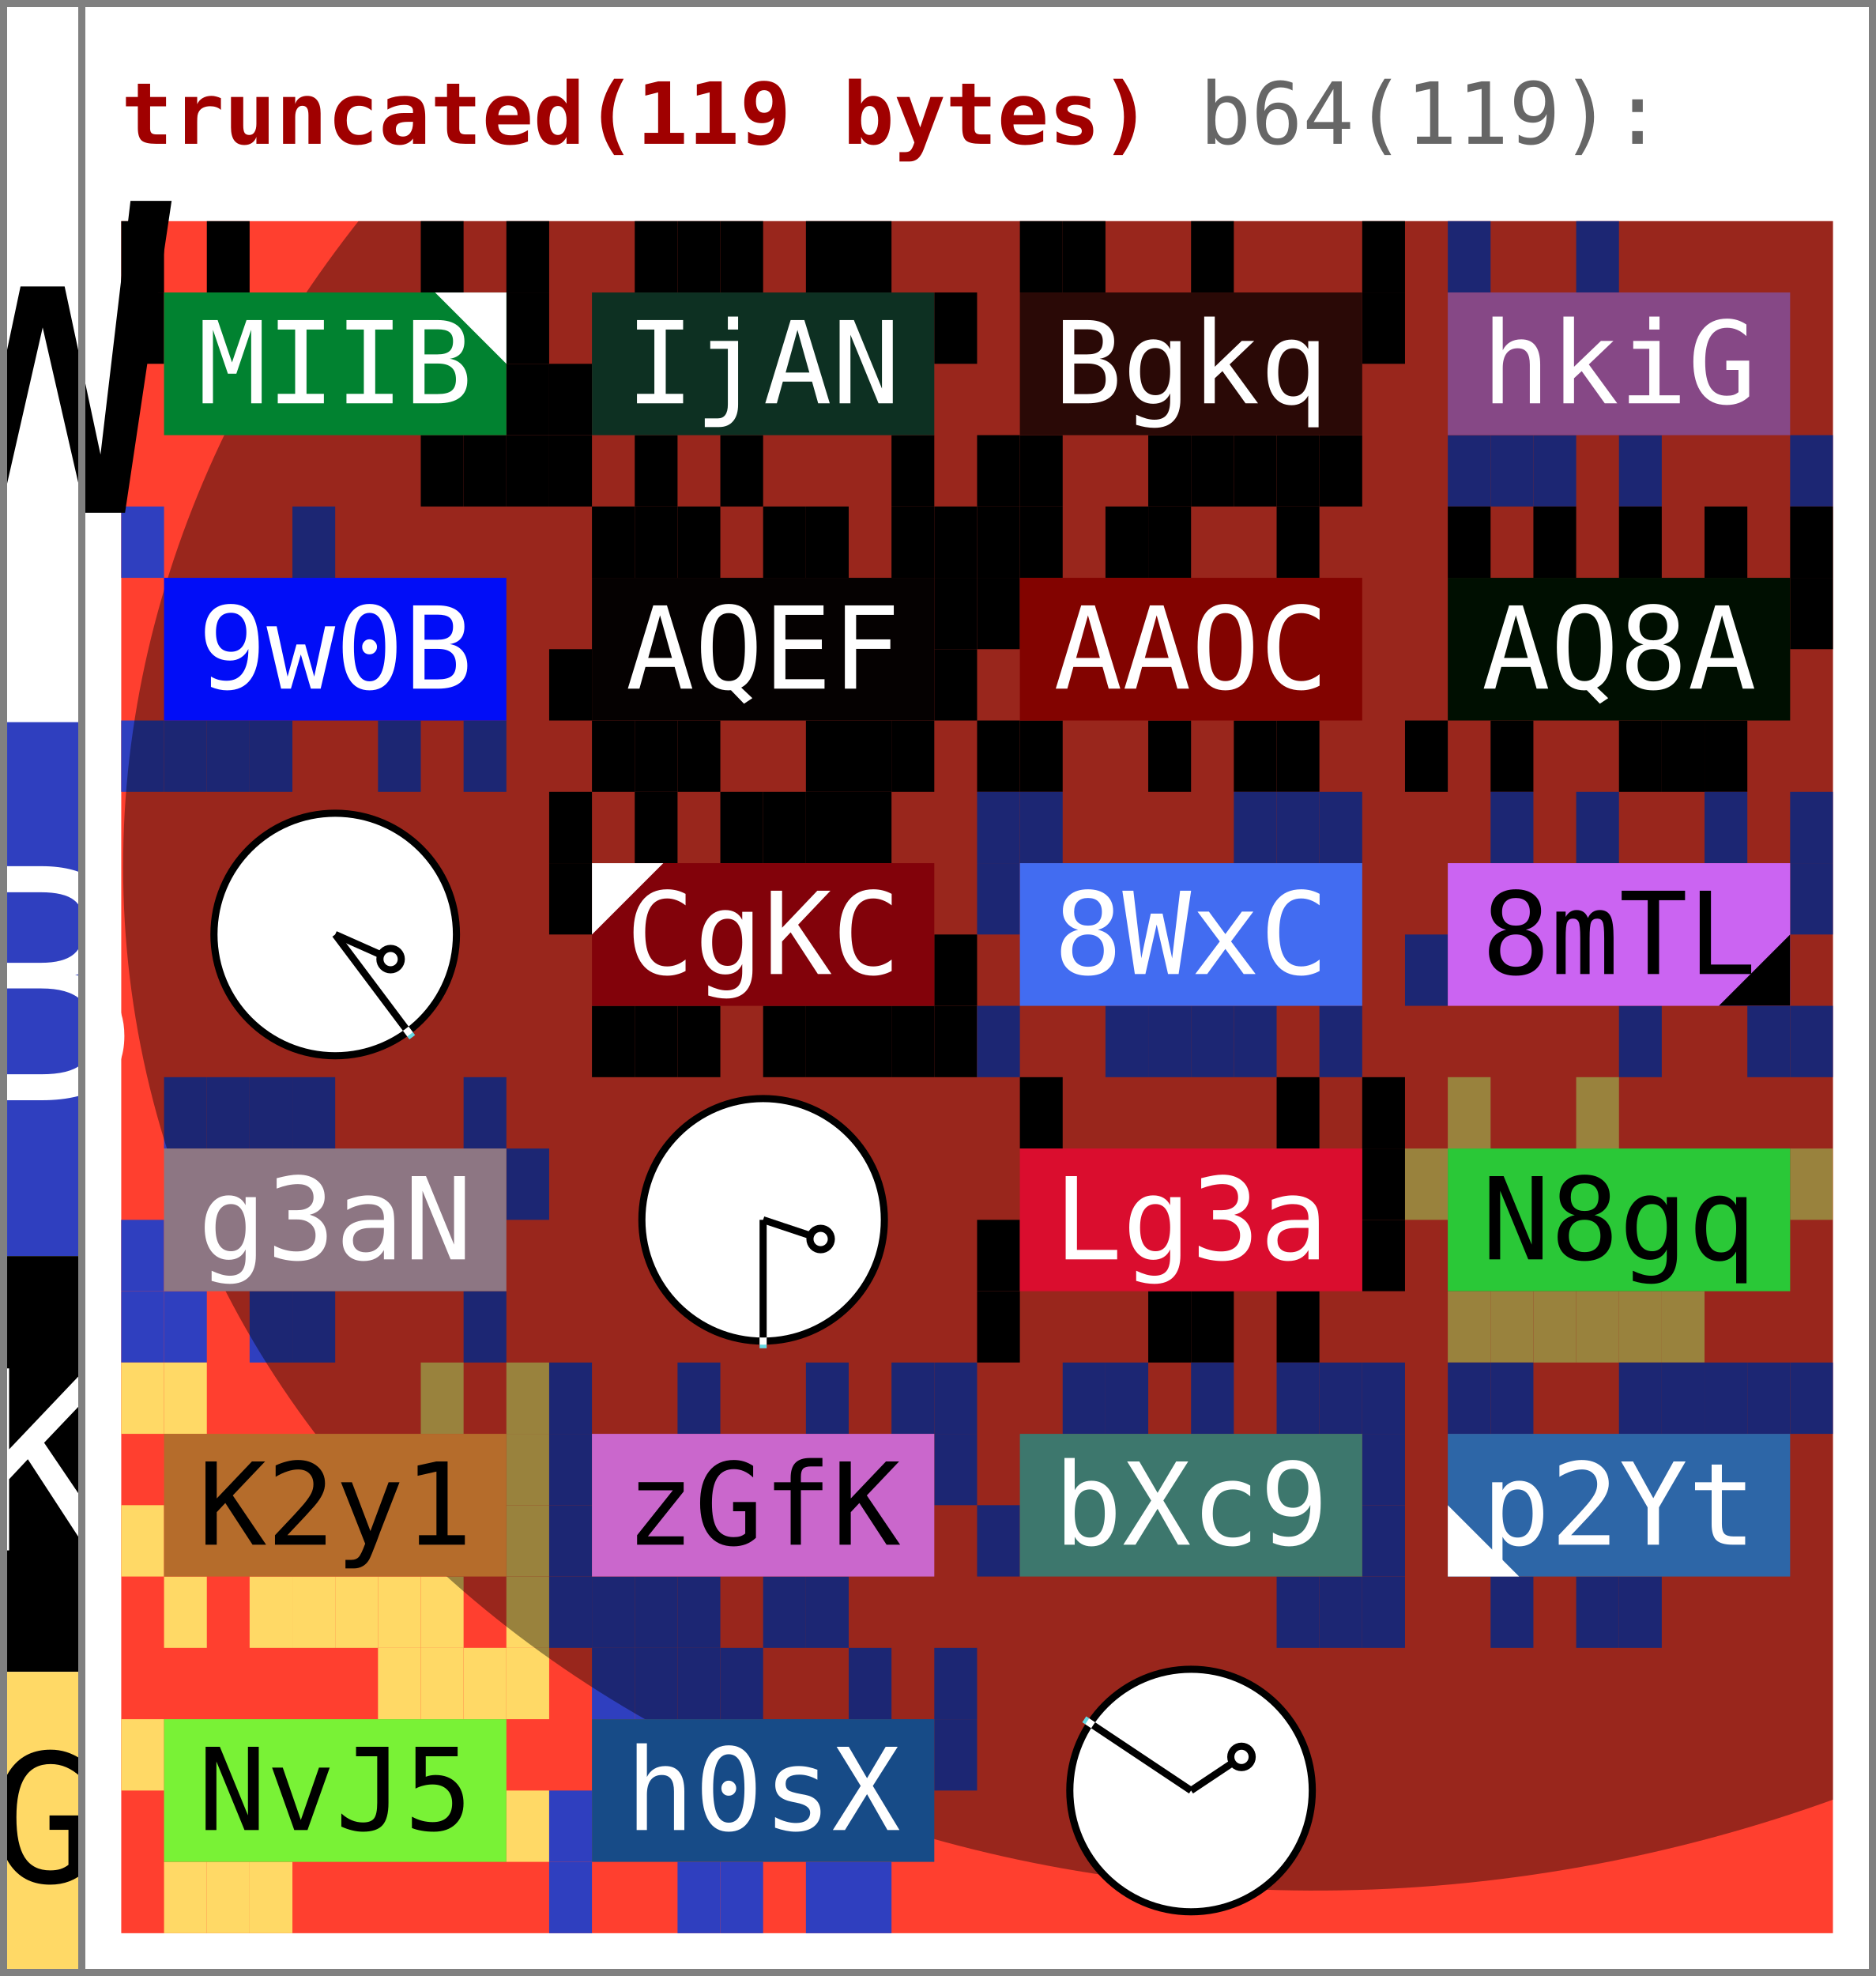
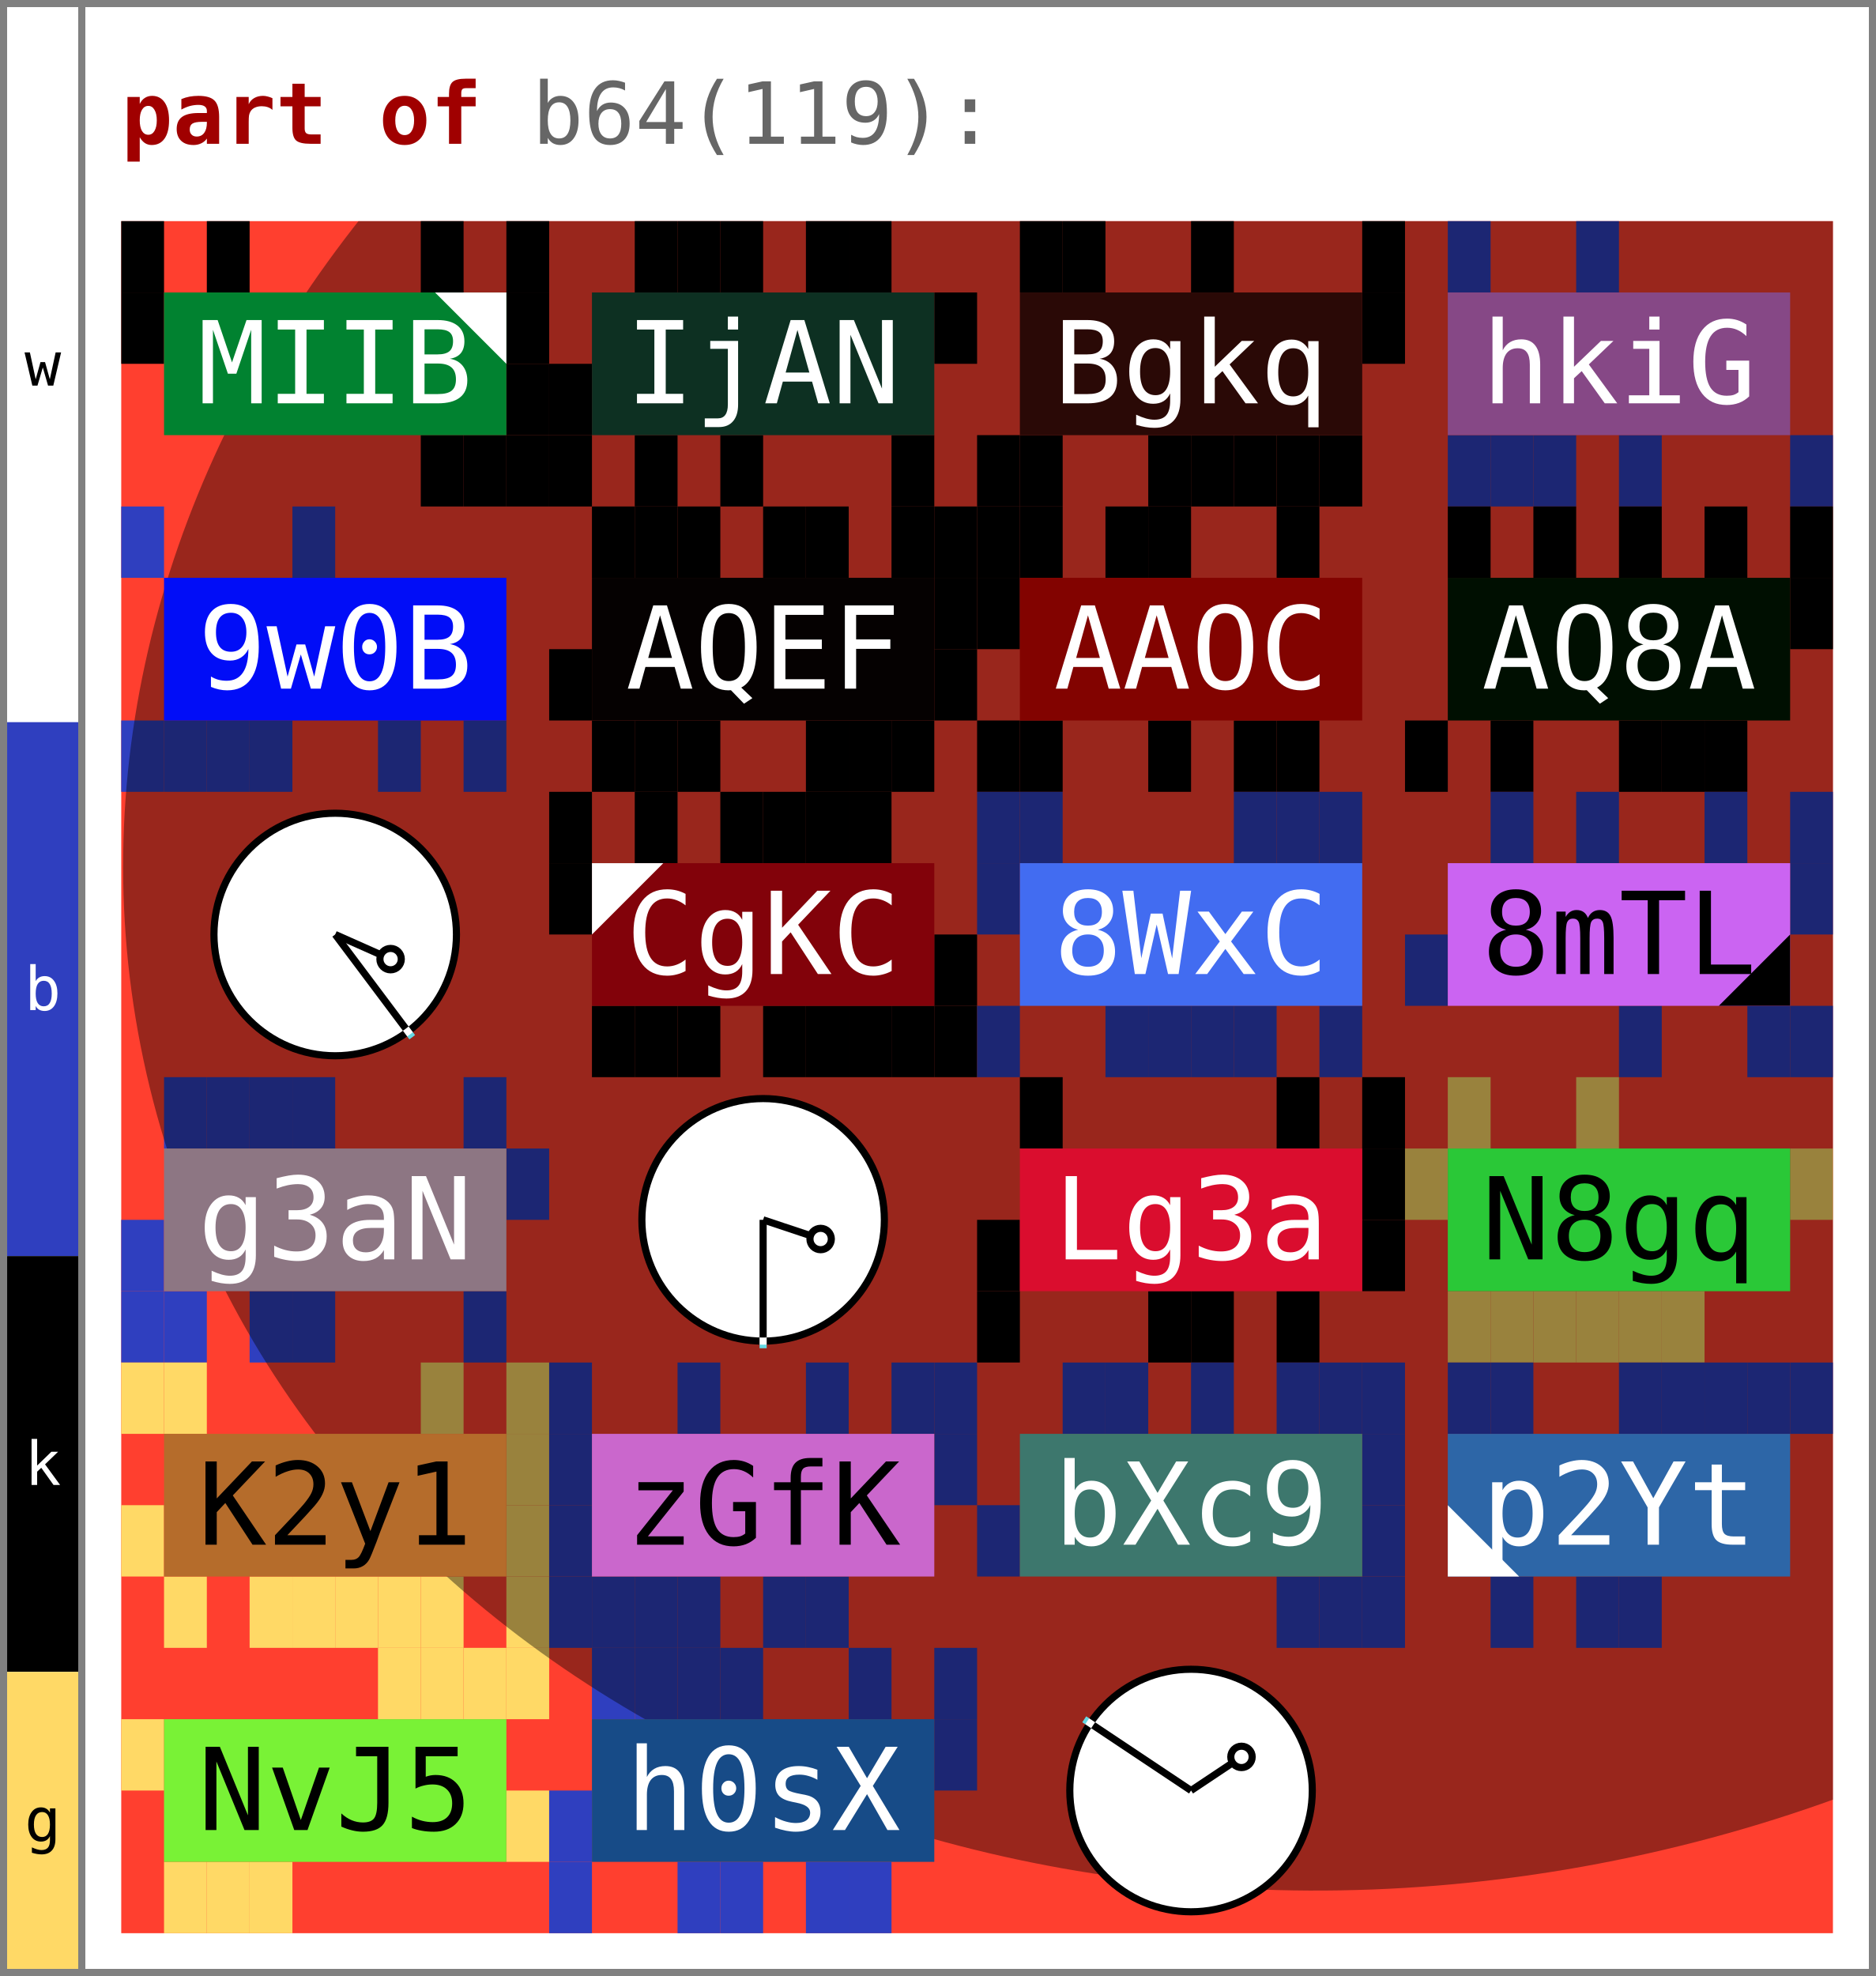
<svg xmlns="http://www.w3.org/2000/svg" width="263.0" height="277.0" viewBox="0 0 263.0 277.0" data-entviz-version="v5" data-input-bytes="119" data-cols="4" data-rows="6" data-truncated="true">
  <defs>
    <clipPath id="grid-clip-807e856a24dc33e6-4x6">
      <rect x="17.0" y="31.0" width="240.0" height="240.0" />
    </clipPath>
  </defs>
  <rect x="0" y="0" width="263.0" height="277.0" fill="#ffffff" />
  <g data-channel="grid">
    <rect x="17.0" y="31.0" width="240.0" height="240.0" fill="#ff3f2f" />
    <g>
      <rect x="17.0" y="31.0" width="6.0" height="10.0" fill="#000000" />
      <rect x="29.0" y="31.0" width="6.0" height="10.0" fill="#000000" />
      <rect x="59.0" y="31.0" width="6.0" height="10.0" fill="#000000" />
      <rect x="71.0" y="31.0" width="6.0" height="10.0" fill="#000000" />
      <rect x="71.0" y="41.0" width="6.0" height="10.0" fill="#000000" />
      <rect x="71.0" y="51.0" width="6.0" height="10.0" fill="#000000" />
      <rect x="71.0" y="61.0" width="6.0" height="10.0" fill="#000000" />
      <rect x="65.0" y="61.0" width="6.0" height="10.0" fill="#000000" />
      <rect x="59.0" y="61.0" width="6.0" height="10.0" fill="#000000" />
      <rect x="17.0" y="41.0" width="6.0" height="10.0" fill="#000000" />
      <rect x="89.0" y="31.0" width="6.0" height="10.0" fill="#000000" />
      <rect x="95.0" y="31.0" width="6.0" height="10.0" fill="#000000" />
      <rect x="101.0" y="31.0" width="6.0" height="10.0" fill="#000000" />
      <rect x="113.0" y="31.0" width="6.0" height="10.0" fill="#000000" />
      <rect x="119.0" y="31.0" width="6.0" height="10.0" fill="#000000" />
      <rect x="131.0" y="41.0" width="6.0" height="10.0" fill="#000000" />
      <rect x="125.0" y="61.0" width="6.0" height="10.0" fill="#000000" />
      <rect x="101.0" y="61.0" width="6.0" height="10.0" fill="#000000" />
      <rect x="89.0" y="61.0" width="6.0" height="10.0" fill="#000000" />
      <rect x="77.0" y="61.0" width="6.0" height="10.0" fill="#000000" />
      <rect x="77.0" y="51.0" width="6.0" height="10.0" fill="#000000" />
      <rect x="143.0" y="31.0" width="6.0" height="10.0" fill="#000000" />
      <rect x="149.0" y="31.0" width="6.0" height="10.0" fill="#000000" />
      <rect x="167.0" y="31.0" width="6.0" height="10.0" fill="#000000" />
      <rect x="191.0" y="31.0" width="6.0" height="10.0" fill="#000000" />
      <rect x="191.0" y="41.0" width="6.0" height="10.0" fill="#000000" />
      <rect x="185.0" y="61.0" width="6.0" height="10.0" fill="#000000" />
      <rect x="179.0" y="61.0" width="6.0" height="10.0" fill="#000000" />
      <rect x="173.0" y="61.0" width="6.0" height="10.0" fill="#000000" />
      <rect x="167.0" y="61.0" width="6.0" height="10.0" fill="#000000" />
      <rect x="161.0" y="61.0" width="6.0" height="10.0" fill="#000000" />
      <rect x="143.0" y="61.0" width="6.0" height="10.0" fill="#000000" />
      <rect x="137.0" y="61.0" width="6.0" height="10.0" fill="#000000" />
      <rect x="203.0" y="31.0" width="6.0" height="10.0" fill="#2f3fbf" />
      <rect x="221.0" y="31.0" width="6.0" height="10.0" fill="#2f3fbf" />
      <rect x="251.0" y="61.0" width="6.0" height="10.0" fill="#2f3fbf" />
      <rect x="227.0" y="61.0" width="6.0" height="10.0" fill="#2f3fbf" />
      <rect x="215.0" y="61.0" width="6.0" height="10.0" fill="#2f3fbf" />
      <rect x="209.0" y="61.0" width="6.0" height="10.0" fill="#2f3fbf" />
      <rect x="203.0" y="61.0" width="6.0" height="10.0" fill="#2f3fbf" />
      <rect x="17.0" y="71.0" width="6.0" height="10.0" fill="#2f3fbf" />
      <rect x="41.0" y="71.0" width="6.0" height="10.0" fill="#2f3fbf" />
      <rect x="65.0" y="101.0" width="6.0" height="10.0" fill="#2f3fbf" />
      <rect x="53.0" y="101.0" width="6.0" height="10.0" fill="#2f3fbf" />
      <rect x="35.0" y="101.0" width="6.0" height="10.0" fill="#2f3fbf" />
      <rect x="29.0" y="101.0" width="6.0" height="10.0" fill="#2f3fbf" />
      <rect x="23.0" y="101.0" width="6.0" height="10.0" fill="#2f3fbf" />
      <rect x="17.0" y="101.0" width="6.0" height="10.0" fill="#2f3fbf" />
      <rect x="83.0" y="71.0" width="6.0" height="10.0" fill="#000000" />
      <rect x="89.0" y="71.0" width="6.0" height="10.0" fill="#000000" />
      <rect x="95.0" y="71.0" width="6.0" height="10.0" fill="#000000" />
      <rect x="107.0" y="71.0" width="6.0" height="10.0" fill="#000000" />
      <rect x="113.0" y="71.0" width="6.0" height="10.0" fill="#000000" />
      <rect x="125.0" y="71.0" width="6.0" height="10.0" fill="#000000" />
      <rect x="131.0" y="71.0" width="6.0" height="10.0" fill="#000000" />
      <rect x="131.0" y="81.0" width="6.0" height="10.0" fill="#000000" />
      <rect x="131.0" y="91.0" width="6.0" height="10.0" fill="#000000" />
      <rect x="125.0" y="101.0" width="6.0" height="10.0" fill="#000000" />
      <rect x="119.0" y="101.0" width="6.0" height="10.0" fill="#000000" />
      <rect x="113.0" y="101.0" width="6.0" height="10.0" fill="#000000" />
      <rect x="95.0" y="101.0" width="6.0" height="10.0" fill="#000000" />
      <rect x="89.0" y="101.0" width="6.0" height="10.0" fill="#000000" />
      <rect x="83.0" y="101.0" width="6.0" height="10.0" fill="#000000" />
      <rect x="77.0" y="91.0" width="6.0" height="10.0" fill="#000000" />
      <rect x="137.0" y="71.0" width="6.0" height="10.0" fill="#000000" />
      <rect x="143.0" y="71.0" width="6.0" height="10.0" fill="#000000" />
      <rect x="155.0" y="71.0" width="6.0" height="10.0" fill="#000000" />
      <rect x="161.0" y="71.0" width="6.0" height="10.0" fill="#000000" />
      <rect x="179.0" y="71.0" width="6.0" height="10.0" fill="#000000" />
      <rect x="179.0" y="101.0" width="6.0" height="10.0" fill="#000000" />
      <rect x="173.0" y="101.0" width="6.0" height="10.0" fill="#000000" />
      <rect x="161.0" y="101.0" width="6.0" height="10.0" fill="#000000" />
      <rect x="143.0" y="101.0" width="6.0" height="10.0" fill="#000000" />
      <rect x="137.0" y="101.0" width="6.0" height="10.0" fill="#000000" />
      <rect x="137.0" y="81.0" width="6.0" height="10.0" fill="#000000" />
      <rect x="203.0" y="71.0" width="6.0" height="10.0" fill="#000000" />
      <rect x="215.0" y="71.0" width="6.0" height="10.0" fill="#000000" />
      <rect x="227.0" y="71.0" width="6.0" height="10.0" fill="#000000" />
      <rect x="239.0" y="71.0" width="6.0" height="10.0" fill="#000000" />
      <rect x="251.0" y="71.0" width="6.0" height="10.0" fill="#000000" />
      <rect x="251.0" y="81.0" width="6.0" height="10.0" fill="#000000" />
      <rect x="239.0" y="101.0" width="6.0" height="10.0" fill="#000000" />
      <rect x="233.0" y="101.0" width="6.0" height="10.0" fill="#000000" />
      <rect x="227.0" y="101.0" width="6.0" height="10.0" fill="#000000" />
      <rect x="209.0" y="101.0" width="6.0" height="10.0" fill="#000000" />
      <rect x="197.0" y="101.0" width="6.0" height="10.0" fill="#000000" />
      <rect x="77.0" y="111.0" width="6.0" height="10.0" fill="#000000" />
      <rect x="89.0" y="111.0" width="6.0" height="10.0" fill="#000000" />
      <rect x="101.0" y="111.0" width="6.0" height="10.0" fill="#000000" />
      <rect x="107.0" y="111.0" width="6.0" height="10.0" fill="#000000" />
      <rect x="113.0" y="111.0" width="6.0" height="10.0" fill="#000000" />
      <rect x="119.0" y="111.0" width="6.0" height="10.0" fill="#000000" />
      <rect x="131.0" y="131.0" width="6.0" height="10.0" fill="#000000" />
      <rect x="131.0" y="141.0" width="6.0" height="10.0" fill="#000000" />
      <rect x="125.0" y="141.0" width="6.0" height="10.0" fill="#000000" />
      <rect x="119.0" y="141.0" width="6.0" height="10.0" fill="#000000" />
      <rect x="113.0" y="141.0" width="6.0" height="10.0" fill="#000000" />
      <rect x="107.0" y="141.0" width="6.0" height="10.0" fill="#000000" />
      <rect x="95.0" y="141.0" width="6.0" height="10.0" fill="#000000" />
      <rect x="89.0" y="141.0" width="6.0" height="10.0" fill="#000000" />
      <rect x="83.0" y="141.0" width="6.0" height="10.0" fill="#000000" />
      <rect x="77.0" y="121.0" width="6.0" height="10.0" fill="#000000" />
      <rect x="137.0" y="111.0" width="6.0" height="10.0" fill="#2f3fbf" />
      <rect x="143.0" y="111.0" width="6.0" height="10.0" fill="#2f3fbf" />
      <rect x="173.0" y="111.0" width="6.0" height="10.0" fill="#2f3fbf" />
      <rect x="179.0" y="111.0" width="6.0" height="10.0" fill="#2f3fbf" />
      <rect x="185.0" y="111.0" width="6.0" height="10.0" fill="#2f3fbf" />
      <rect x="185.0" y="141.0" width="6.0" height="10.0" fill="#2f3fbf" />
      <rect x="173.0" y="141.0" width="6.0" height="10.0" fill="#2f3fbf" />
      <rect x="167.0" y="141.0" width="6.0" height="10.0" fill="#2f3fbf" />
      <rect x="161.0" y="141.0" width="6.0" height="10.0" fill="#2f3fbf" />
      <rect x="155.0" y="141.0" width="6.0" height="10.0" fill="#2f3fbf" />
      <rect x="137.0" y="141.0" width="6.0" height="10.0" fill="#2f3fbf" />
      <rect x="137.0" y="121.0" width="6.0" height="10.0" fill="#2f3fbf" />
      <rect x="209.0" y="111.0" width="6.0" height="10.0" fill="#2f3fbf" />
      <rect x="221.0" y="111.0" width="6.0" height="10.0" fill="#2f3fbf" />
      <rect x="239.0" y="111.0" width="6.0" height="10.0" fill="#2f3fbf" />
      <rect x="251.0" y="111.0" width="6.0" height="10.0" fill="#2f3fbf" />
      <rect x="251.0" y="121.0" width="6.0" height="10.0" fill="#2f3fbf" />
      <rect x="251.0" y="141.0" width="6.0" height="10.0" fill="#2f3fbf" />
      <rect x="245.0" y="141.0" width="6.0" height="10.0" fill="#2f3fbf" />
      <rect x="227.0" y="141.0" width="6.0" height="10.0" fill="#2f3fbf" />
      <rect x="197.0" y="131.0" width="6.0" height="10.0" fill="#2f3fbf" />
      <rect x="23.0" y="151.0" width="6.0" height="10.0" fill="#2f3fbf" />
      <rect x="29.0" y="151.0" width="6.0" height="10.0" fill="#2f3fbf" />
      <rect x="35.0" y="151.0" width="6.0" height="10.0" fill="#2f3fbf" />
      <rect x="41.0" y="151.0" width="6.0" height="10.0" fill="#2f3fbf" />
      <rect x="65.0" y="151.0" width="6.0" height="10.0" fill="#2f3fbf" />
      <rect x="71.0" y="161.0" width="6.0" height="10.0" fill="#2f3fbf" />
      <rect x="65.0" y="181.0" width="6.0" height="10.0" fill="#2f3fbf" />
      <rect x="41.0" y="181.0" width="6.0" height="10.0" fill="#2f3fbf" />
      <rect x="35.0" y="181.0" width="6.0" height="10.0" fill="#2f3fbf" />
      <rect x="23.0" y="181.0" width="6.0" height="10.0" fill="#2f3fbf" />
      <rect x="17.0" y="181.0" width="6.0" height="10.0" fill="#2f3fbf" />
      <rect x="17.0" y="171.0" width="6.0" height="10.0" fill="#2f3fbf" />
      <rect x="143.0" y="151.0" width="6.0" height="10.0" fill="#000000" />
      <rect x="179.0" y="151.0" width="6.0" height="10.0" fill="#000000" />
      <rect x="191.0" y="151.0" width="6.0" height="10.0" fill="#000000" />
      <rect x="191.0" y="161.0" width="6.0" height="10.0" fill="#000000" />
      <rect x="191.0" y="171.0" width="6.0" height="10.0" fill="#000000" />
      <rect x="179.0" y="181.0" width="6.0" height="10.0" fill="#000000" />
      <rect x="167.0" y="181.0" width="6.0" height="10.0" fill="#000000" />
      <rect x="161.0" y="181.0" width="6.0" height="10.0" fill="#000000" />
      <rect x="137.0" y="181.0" width="6.0" height="10.0" fill="#000000" />
      <rect x="137.0" y="171.0" width="6.0" height="10.0" fill="#000000" />
      <rect x="203.0" y="151.0" width="6.0" height="10.0" fill="#ffd966" />
      <rect x="221.0" y="151.0" width="6.0" height="10.0" fill="#ffd966" />
      <rect x="251.0" y="161.0" width="6.0" height="10.0" fill="#ffd966" />
      <rect x="233.0" y="181.0" width="6.0" height="10.0" fill="#ffd966" />
      <rect x="227.0" y="181.0" width="6.0" height="10.0" fill="#ffd966" />
      <rect x="221.0" y="181.0" width="6.0" height="10.0" fill="#ffd966" />
      <rect x="215.0" y="181.0" width="6.0" height="10.0" fill="#ffd966" />
      <rect x="209.0" y="181.0" width="6.0" height="10.0" fill="#ffd966" />
      <rect x="203.0" y="181.0" width="6.0" height="10.0" fill="#ffd966" />
      <rect x="197.0" y="161.0" width="6.0" height="10.0" fill="#ffd966" />
      <rect x="17.0" y="191.0" width="6.0" height="10.0" fill="#ffd966" />
      <rect x="23.0" y="191.0" width="6.0" height="10.0" fill="#ffd966" />
      <rect x="59.0" y="191.0" width="6.0" height="10.0" fill="#ffd966" />
      <rect x="71.0" y="191.0" width="6.0" height="10.0" fill="#ffd966" />
      <rect x="71.0" y="201.0" width="6.0" height="10.0" fill="#ffd966" />
      <rect x="71.0" y="211.0" width="6.0" height="10.0" fill="#ffd966" />
      <rect x="71.0" y="221.0" width="6.0" height="10.0" fill="#ffd966" />
      <rect x="59.0" y="221.0" width="6.0" height="10.0" fill="#ffd966" />
      <rect x="53.0" y="221.0" width="6.0" height="10.0" fill="#ffd966" />
      <rect x="47.0" y="221.0" width="6.0" height="10.0" fill="#ffd966" />
      <rect x="41.0" y="221.0" width="6.0" height="10.0" fill="#ffd966" />
      <rect x="35.0" y="221.0" width="6.0" height="10.0" fill="#ffd966" />
      <rect x="23.0" y="221.0" width="6.0" height="10.0" fill="#ffd966" />
      <rect x="17.0" y="211.0" width="6.0" height="10.0" fill="#ffd966" />
      <rect x="77.0" y="191.0" width="6.0" height="10.0" fill="#2f3fbf" />
      <rect x="95.0" y="191.0" width="6.0" height="10.0" fill="#2f3fbf" />
      <rect x="113.0" y="191.0" width="6.0" height="10.0" fill="#2f3fbf" />
      <rect x="125.0" y="191.0" width="6.0" height="10.0" fill="#2f3fbf" />
      <rect x="131.0" y="191.0" width="6.0" height="10.0" fill="#2f3fbf" />
      <rect x="131.0" y="201.0" width="6.0" height="10.0" fill="#2f3fbf" />
      <rect x="113.0" y="221.0" width="6.0" height="10.0" fill="#2f3fbf" />
      <rect x="107.0" y="221.0" width="6.0" height="10.0" fill="#2f3fbf" />
      <rect x="95.0" y="221.0" width="6.0" height="10.0" fill="#2f3fbf" />
      <rect x="89.0" y="221.0" width="6.0" height="10.0" fill="#2f3fbf" />
      <rect x="83.0" y="221.0" width="6.0" height="10.0" fill="#2f3fbf" />
      <rect x="77.0" y="221.0" width="6.0" height="10.0" fill="#2f3fbf" />
      <rect x="77.0" y="211.0" width="6.0" height="10.0" fill="#2f3fbf" />
      <rect x="77.0" y="201.0" width="6.0" height="10.0" fill="#2f3fbf" />
      <rect x="149.0" y="191.0" width="6.0" height="10.0" fill="#2f3fbf" />
      <rect x="155.0" y="191.0" width="6.0" height="10.0" fill="#2f3fbf" />
      <rect x="167.0" y="191.0" width="6.0" height="10.0" fill="#2f3fbf" />
      <rect x="179.0" y="191.0" width="6.0" height="10.0" fill="#2f3fbf" />
      <rect x="185.0" y="191.0" width="6.0" height="10.0" fill="#2f3fbf" />
      <rect x="191.0" y="191.0" width="6.0" height="10.0" fill="#2f3fbf" />
      <rect x="191.0" y="201.0" width="6.0" height="10.0" fill="#2f3fbf" />
      <rect x="191.0" y="211.0" width="6.0" height="10.0" fill="#2f3fbf" />
      <rect x="191.0" y="221.0" width="6.0" height="10.0" fill="#2f3fbf" />
      <rect x="185.0" y="221.0" width="6.0" height="10.0" fill="#2f3fbf" />
      <rect x="179.0" y="221.0" width="6.0" height="10.0" fill="#2f3fbf" />
      <rect x="137.0" y="211.0" width="6.0" height="10.0" fill="#2f3fbf" />
      <rect x="203.0" y="191.0" width="6.0" height="10.0" fill="#2f3fbf" />
      <rect x="209.0" y="191.0" width="6.0" height="10.0" fill="#2f3fbf" />
      <rect x="227.0" y="191.0" width="6.0" height="10.0" fill="#2f3fbf" />
      <rect x="233.0" y="191.0" width="6.0" height="10.0" fill="#2f3fbf" />
      <rect x="239.0" y="191.0" width="6.0" height="10.0" fill="#2f3fbf" />
      <rect x="245.0" y="191.0" width="6.0" height="10.0" fill="#2f3fbf" />
      <rect x="251.0" y="191.0" width="6.0" height="10.0" fill="#2f3fbf" />
      <rect x="227.0" y="221.0" width="6.0" height="10.0" fill="#2f3fbf" />
      <rect x="221.0" y="221.0" width="6.0" height="10.0" fill="#2f3fbf" />
      <rect x="209.0" y="221.0" width="6.0" height="10.0" fill="#2f3fbf" />
      <rect x="53.0" y="231.0" width="6.0" height="10.0" fill="#ffd966" />
      <rect x="59.0" y="231.0" width="6.0" height="10.0" fill="#ffd966" />
      <rect x="65.0" y="231.0" width="6.0" height="10.0" fill="#ffd966" />
      <rect x="71.0" y="231.0" width="6.0" height="10.0" fill="#ffd966" />
      <rect x="71.0" y="251.0" width="6.0" height="10.0" fill="#ffd966" />
      <rect x="35.0" y="261.0" width="6.0" height="10.0" fill="#ffd966" />
      <rect x="29.0" y="261.0" width="6.0" height="10.0" fill="#ffd966" />
      <rect x="23.0" y="261.0" width="6.0" height="10.0" fill="#ffd966" />
      <rect x="17.0" y="241.0" width="6.0" height="10.0" fill="#ffd966" />
      <rect x="83.0" y="231.0" width="6.0" height="10.0" fill="#2f3fbf" />
      <rect x="89.0" y="231.0" width="6.0" height="10.0" fill="#2f3fbf" />
      <rect x="95.0" y="231.0" width="6.0" height="10.0" fill="#2f3fbf" />
      <rect x="101.0" y="231.0" width="6.0" height="10.0" fill="#2f3fbf" />
      <rect x="119.0" y="231.0" width="6.0" height="10.0" fill="#2f3fbf" />
      <rect x="131.0" y="231.0" width="6.0" height="10.0" fill="#2f3fbf" />
      <rect x="131.0" y="241.0" width="6.0" height="10.0" fill="#2f3fbf" />
      <rect x="119.0" y="261.0" width="6.0" height="10.0" fill="#2f3fbf" />
      <rect x="113.0" y="261.0" width="6.0" height="10.0" fill="#2f3fbf" />
      <rect x="101.0" y="261.0" width="6.0" height="10.0" fill="#2f3fbf" />
      <rect x="95.0" y="261.0" width="6.0" height="10.0" fill="#2f3fbf" />
      <rect x="77.0" y="261.0" width="6.0" height="10.0" fill="#2f3fbf" />
      <rect x="77.0" y="251.0" width="6.0" height="10.0" fill="#2f3fbf" />
    </g>
    <g clip-path="url(#grid-clip-807e856a24dc33e6-4x6)" data-channel="ellipse" data-ellipse-anchor-x="197.0" data-ellipse-anchor-y="111.0" data-ellipse-rx="180.8318915758459" data-ellipse-ry="152.66551326067673" data-ellipse-rotation-deg="168.0">
      <ellipse cx="197.0" cy="111.0" rx="180.832" ry="152.666" transform="rotate(168.0 197.0 111.0)" fill="#000000" fill-opacity="0.4" />
    </g>
    <g>
      <g data-channel="cell" data-cell-index="0" data-cell-row="0" data-cell-col="0" data-cell-quartile="2">
        <rect x="23.0" y="41.0" width="48.0" height="20.0" fill="#018230" />
        <text x="47.0" y="51.0" fill="#ffffff" style="font-family: &quot;DejaVu Sans Mono&quot;, &quot;Consolas&quot;, &quot;Menlo&quot;, &quot;Liberation Mono&quot;, monospace; font-size: 16.0px;" text-anchor="middle" dominant-baseline="central">MIIB</text>
        <polygon points="71.0,41.0 61.0,41.0 71.0,51.0" fill="#ffffff" />
      </g>
      <g data-channel="cell" data-cell-index="1" data-cell-row="0" data-cell-col="1">
        <rect x="83.0" y="41.0" width="48.0" height="20.0" fill="#0d3022" />
        <text x="107.0" y="51.0" fill="#ffffff" style="font-family: &quot;DejaVu Sans Mono&quot;, &quot;Consolas&quot;, &quot;Menlo&quot;, &quot;Liberation Mono&quot;, monospace; font-size: 16.0px;" text-anchor="middle" dominant-baseline="central">IjAN</text>
      </g>
      <g data-channel="cell" data-cell-index="2" data-cell-row="0" data-cell-col="2">
        <rect x="143.0" y="41.0" width="48.0" height="20.0" fill="#2a0906" />
        <text x="167.0" y="51.0" fill="#ffffff" style="font-family: &quot;DejaVu Sans Mono&quot;, &quot;Consolas&quot;, &quot;Menlo&quot;, &quot;Liberation Mono&quot;, monospace; font-size: 16.0px;" text-anchor="middle" dominant-baseline="central">Bgkq</text>
      </g>
      <g data-channel="cell" data-cell-index="3" data-cell-row="0" data-cell-col="3">
        <rect x="203.0" y="41.0" width="48.0" height="20.0" fill="#864886" />
        <text x="227.0" y="51.0" fill="#ffffff" style="font-family: &quot;DejaVu Sans Mono&quot;, &quot;Consolas&quot;, &quot;Menlo&quot;, &quot;Liberation Mono&quot;, monospace; font-size: 16.0px;" text-anchor="middle" dominant-baseline="central">hkiG</text>
      </g>
      <g data-channel="cell" data-cell-index="4" data-cell-row="1" data-cell-col="0">
        <rect x="23.0" y="81.0" width="48.0" height="20.0" fill="#010df7" />
        <text x="47.0" y="91.0" fill="#ffffff" style="font-family: &quot;DejaVu Sans Mono&quot;, &quot;Consolas&quot;, &quot;Menlo&quot;, &quot;Liberation Mono&quot;, monospace; font-size: 16.0px;" text-anchor="middle" dominant-baseline="central">9w0B</text>
      </g>
      <g data-channel="cell" data-cell-index="5" data-cell-row="1" data-cell-col="1">
        <rect x="83.0" y="81.0" width="48.0" height="20.0" fill="#050101" />
        <text x="107.0" y="91.0" fill="#ffffff" style="font-family: &quot;DejaVu Sans Mono&quot;, &quot;Consolas&quot;, &quot;Menlo&quot;, &quot;Liberation Mono&quot;, monospace; font-size: 16.0px;" text-anchor="middle" dominant-baseline="central">AQEF</text>
      </g>
      <g data-channel="cell" data-cell-index="6" data-cell-row="1" data-cell-col="2">
        <rect x="143.0" y="81.0" width="48.0" height="20.0" fill="#820300" />
        <text x="167.0" y="91.0" fill="#ffffff" style="font-family: &quot;DejaVu Sans Mono&quot;, &quot;Consolas&quot;, &quot;Menlo&quot;, &quot;Liberation Mono&quot;, monospace; font-size: 16.0px;" text-anchor="middle" dominant-baseline="central">AAOC</text>
      </g>
      <g data-channel="cell" data-cell-index="7" data-cell-row="1" data-cell-col="3">
        <rect x="203.0" y="81.0" width="48.0" height="20.0" fill="#000f01" />
        <text x="227.0" y="91.0" fill="#ffffff" style="font-family: &quot;DejaVu Sans Mono&quot;, &quot;Consolas&quot;, &quot;Menlo&quot;, &quot;Liberation Mono&quot;, monospace; font-size: 16.0px;" text-anchor="middle" dominant-baseline="central">AQ8A</text>
      </g>
      <g data-channel="cell" data-cell-index="8" data-cell-row="2" data-cell-col="0" data-cell-blank="true" data-cell-blank-marker="true">
        <circle cx="47.0" cy="131.0" r="17.0" fill="#ffffff" stroke="#000000" stroke-width="1" />
        <line x1="47.0" y1="131.0" x2="57.8" y2="145.4" stroke="#ffffff" style="mix-blend-mode: difference" stroke-width="1" />
        <line x1="47.0" y1="131.0" x2="54.767" y2="134.452" stroke="#000000" stroke-width="1" />
        <circle cx="54.767" cy="134.452" r="1.5" fill="#ffffff" stroke="#000000" stroke-width="1" />
      </g>
      <g data-channel="cell" data-cell-index="9" data-cell-row="2" data-cell-col="1" data-cell-quartile="1">
        <rect x="83.0" y="121.0" width="48.0" height="20.0" fill="#82020a" />
        <text x="107.0" y="131.0" fill="#ffffff" style="font-family: &quot;DejaVu Sans Mono&quot;, &quot;Consolas&quot;, &quot;Menlo&quot;, &quot;Liberation Mono&quot;, monospace; font-size: 16.0px;" text-anchor="middle" dominant-baseline="central">CgKC</text>
        <polygon points="83.0,121.0 93.0,121.0 83.0,131.0" fill="#ffffff" />
      </g>
      <g data-channel="cell" data-cell-index="10" data-cell-row="2" data-cell-col="2">
        <rect x="143.0" y="121.0" width="48.0" height="20.0" fill="#426cf1" />
        <text x="167.0" y="131.0" fill="#ffffff" style="font-family: &quot;DejaVu Sans Mono&quot;, &quot;Consolas&quot;, &quot;Menlo&quot;, &quot;Liberation Mono&quot;, monospace; font-size: 16.0px;" text-anchor="middle" dominant-baseline="central">8WxC</text>
      </g>
      <g data-channel="cell" data-cell-index="11" data-cell-row="2" data-cell-col="3" data-cell-quartile="3">
        <rect x="203.0" y="121.0" width="48.0" height="20.0" fill="#cb64f2" />
        <text x="227.0" y="131.0" fill="#000000" style="font-family: &quot;DejaVu Sans Mono&quot;, &quot;Consolas&quot;, &quot;Menlo&quot;, &quot;Liberation Mono&quot;, monospace; font-size: 16.0px;" text-anchor="middle" dominant-baseline="central">8mTL</text>
        <polygon points="251.0,141.0 251.0,131.0 241.0,141.0" fill="#000000" />
      </g>
      <g data-channel="cell" data-cell-index="12" data-cell-row="3" data-cell-col="0">
        <rect x="23.0" y="161.0" width="48.0" height="20.0" fill="#8d7683" />
        <text x="47.0" y="171.0" fill="#ffffff" style="font-family: &quot;DejaVu Sans Mono&quot;, &quot;Consolas&quot;, &quot;Menlo&quot;, &quot;Liberation Mono&quot;, monospace; font-size: 16.0px;" text-anchor="middle" dominant-baseline="central">g3aN</text>
      </g>
      <g data-channel="cell" data-cell-index="13" data-cell-row="3" data-cell-col="1" data-cell-blank="true" data-cell-blank-marker="true">
        <circle cx="107.0" cy="171.0" r="17.0" fill="#ffffff" stroke="#000000" stroke-width="1" />
        <line x1="107.0" y1="171.0" x2="107.0" y2="189.0" stroke="#ffffff" style="mix-blend-mode: difference" stroke-width="1" />
        <line x1="107.0" y1="171.0" x2="115.064" y2="173.688" stroke="#000000" stroke-width="1" />
        <circle cx="115.064" cy="173.688" r="1.5" fill="#ffffff" stroke="#000000" stroke-width="1" />
      </g>
      <g data-channel="cell" data-cell-index="14" data-cell-row="3" data-cell-col="2">
        <rect x="143.0" y="161.0" width="48.0" height="20.0" fill="#da0d2e" />
        <text x="167.0" y="171.0" fill="#ffffff" style="font-family: &quot;DejaVu Sans Mono&quot;, &quot;Consolas&quot;, &quot;Menlo&quot;, &quot;Liberation Mono&quot;, monospace; font-size: 16.0px;" text-anchor="middle" dominant-baseline="central">Lg3a</text>
      </g>
      <g data-channel="cell" data-cell-index="15" data-cell-row="3" data-cell-col="3">
        <rect x="203.0" y="161.0" width="48.0" height="20.0" fill="#2ac837" />
        <text x="227.0" y="171.0" fill="#000000" style="font-family: &quot;DejaVu Sans Mono&quot;, &quot;Consolas&quot;, &quot;Menlo&quot;, &quot;Liberation Mono&quot;, monospace; font-size: 16.0px;" text-anchor="middle" dominant-baseline="central">N8gq</text>
      </g>
      <g data-channel="cell" data-cell-index="16" data-cell-row="4" data-cell-col="0">
        <rect x="23.0" y="201.0" width="48.0" height="20.0" fill="#b56c2b" />
        <text x="47.0" y="211.0" fill="#000000" style="font-family: &quot;DejaVu Sans Mono&quot;, &quot;Consolas&quot;, &quot;Menlo&quot;, &quot;Liberation Mono&quot;, monospace; font-size: 16.0px;" text-anchor="middle" dominant-baseline="central">K2y1</text>
      </g>
      <g data-channel="cell" data-cell-index="17" data-cell-row="4" data-cell-col="1">
        <rect x="83.0" y="201.0" width="48.0" height="20.0" fill="#ca67cc" />
        <text x="107.0" y="211.0" fill="#000000" style="font-family: &quot;DejaVu Sans Mono&quot;, &quot;Consolas&quot;, &quot;Menlo&quot;, &quot;Liberation Mono&quot;, monospace; font-size: 16.0px;" text-anchor="middle" dominant-baseline="central">zGfK</text>
      </g>
      <g data-channel="cell" data-cell-index="18" data-cell-row="4" data-cell-col="2">
        <rect x="143.0" y="201.0" width="48.0" height="20.0" fill="#3d776d" />
        <text x="167.0" y="211.0" fill="#ffffff" style="font-family: &quot;DejaVu Sans Mono&quot;, &quot;Consolas&quot;, &quot;Menlo&quot;, &quot;Liberation Mono&quot;, monospace; font-size: 16.0px;" text-anchor="middle" dominant-baseline="central">bXc9</text>
      </g>
      <g data-channel="cell" data-cell-index="19" data-cell-row="4" data-cell-col="3" data-cell-quartile="4">
        <rect x="203.0" y="201.0" width="48.0" height="20.0" fill="#2d66a7" />
        <text x="227.0" y="211.0" fill="#ffffff" style="font-family: &quot;DejaVu Sans Mono&quot;, &quot;Consolas&quot;, &quot;Menlo&quot;, &quot;Liberation Mono&quot;, monospace; font-size: 16.0px;" text-anchor="middle" dominant-baseline="central">p2Yt</text>
        <polygon points="203.0,221.0 203.0,211.0 213.0,221.0" fill="#ffffff" />
      </g>
      <g data-channel="cell" data-cell-index="20" data-cell-row="5" data-cell-col="0">
        <rect x="23.0" y="241.0" width="48.0" height="20.0" fill="#79f236" />
        <text x="47.0" y="251.0" fill="#000000" style="font-family: &quot;DejaVu Sans Mono&quot;, &quot;Consolas&quot;, &quot;Menlo&quot;, &quot;Liberation Mono&quot;, monospace; font-size: 16.0px;" text-anchor="middle" dominant-baseline="central">NvJ5</text>
      </g>
      <g data-channel="cell" data-cell-index="21" data-cell-row="5" data-cell-col="1">
        <rect x="83.0" y="241.0" width="48.0" height="20.0" fill="#174b87" />
        <text x="107.0" y="251.0" fill="#ffffff" style="font-family: &quot;DejaVu Sans Mono&quot;, &quot;Consolas&quot;, &quot;Menlo&quot;, &quot;Liberation Mono&quot;, monospace; font-size: 16.0px;" text-anchor="middle" dominant-baseline="central">h0sX</text>
      </g>
      <g data-channel="cell" data-cell-index="22" data-cell-row="5" data-cell-col="2" data-cell-blank="true" data-cell-blank-marker="true">
        <circle cx="167.0" cy="251.0" r="17.0" fill="#ffffff" stroke="#000000" stroke-width="1" />
        <line x1="167.0" y1="251.0" x2="152.023" y2="241.015" stroke="#ffffff" style="mix-blend-mode: difference" stroke-width="1" />
        <line x1="167.0" y1="251.0" x2="174.072" y2="246.285" stroke="#000000" stroke-width="1" />
        <circle cx="174.072" cy="246.285" r="1.5" fill="#ffffff" stroke="#000000" stroke-width="1" />
      </g>
      <g data-channel="cell" data-cell-index="23" data-cell-row="5" data-cell-col="3" data-cell-blank="true" />
    </g>
  </g>
  <g data-channel="color-bar">
    <g data-color-bar-rank="0" data-color-bar-band="W">
      <rect x="1" y="1" width="10.0" height="100.234" fill="#ffffff" />
-       <text x="6.0" y="51.117" fill="#000000" style="font-family: &quot;DejaVu Sans Mono&quot;, &quot;Consolas&quot;, &quot;Menlo&quot;, &quot;Liberation Mono&quot;, monospace; font-size: 60px;" text-anchor="middle" dominant-baseline="central" data-color-bar-letter="true">W</text>
+       <text x="6.0" y="51.117" fill="#000000" style="font-family: &quot;DejaVu Sans Mono&quot;, &quot;Consolas&quot;, &quot;Menlo&quot;, &quot;Liberation Mono&quot;, monospace; font-size: 8.5px;" text-anchor="middle" dominant-baseline="central" data-color-bar-letter="true">w</text>
    </g>
    <g data-color-bar-rank="1" data-color-bar-band="B">
      <rect x="1" y="101.234" width="10.0" height="74.844" fill="#2f3fbf" />
-       <text x="6.0" y="138.656" fill="#ffffff" style="font-family: &quot;DejaVu Sans Mono&quot;, &quot;Consolas&quot;, &quot;Menlo&quot;, &quot;Liberation Mono&quot;, monospace; font-size: 45px;" text-anchor="middle" dominant-baseline="central" data-color-bar-letter="true">B</text>
+       <text x="6.0" y="138.656" fill="#ffffff" style="font-family: &quot;DejaVu Sans Mono&quot;, &quot;Consolas&quot;, &quot;Menlo&quot;, &quot;Liberation Mono&quot;, monospace; font-size: 8.5px;" text-anchor="middle" dominant-baseline="central" data-color-bar-letter="true">b</text>
    </g>
    <g data-color-bar-rank="2" data-color-bar-band="K">
      <rect x="1" y="176.079" width="10.0" height="58.284" fill="#000000" />
-       <text x="6.0" y="205.221" fill="#ffffff" style="font-family: &quot;DejaVu Sans Mono&quot;, &quot;Consolas&quot;, &quot;Menlo&quot;, &quot;Liberation Mono&quot;, monospace; font-size: 35px;" text-anchor="middle" dominant-baseline="central" data-color-bar-letter="true">K</text>
+       <text x="6.0" y="205.221" fill="#ffffff" style="font-family: &quot;DejaVu Sans Mono&quot;, &quot;Consolas&quot;, &quot;Menlo&quot;, &quot;Liberation Mono&quot;, monospace; font-size: 8.5px;" text-anchor="middle" dominant-baseline="central" data-color-bar-letter="true">k</text>
    </g>
    <g data-color-bar-rank="3" data-color-bar-band="G">
      <rect x="1" y="234.363" width="10.0" height="41.637" fill="#ffd966" />
-       <text x="6.0" y="255.181" fill="#000000" style="font-family: &quot;DejaVu Sans Mono&quot;, &quot;Consolas&quot;, &quot;Menlo&quot;, &quot;Liberation Mono&quot;, monospace; font-size: 25px;" text-anchor="middle" dominant-baseline="central" data-color-bar-letter="true">G</text>
+       <text x="6.0" y="255.181" fill="#000000" style="font-family: &quot;DejaVu Sans Mono&quot;, &quot;Consolas&quot;, &quot;Menlo&quot;, &quot;Liberation Mono&quot;, monospace; font-size: 8.5px;" text-anchor="middle" dominant-baseline="central" data-color-bar-letter="true">g</text>
    </g>
  </g>
  <g data-channel="label-top">
-     <text x="17.0" y="16.0" fill="#a00000" style="font-family: &quot;DejaVu Sans Mono&quot;, &quot;Consolas&quot;, &quot;Menlo&quot;, &quot;Liberation Mono&quot;, monospace; font-size: 12.0px;" dominant-baseline="central" font-weight="bold">truncated(119 bytes) </text>
-     <text x="168.2" y="16.0" fill="#666666" style="font-family: &quot;DejaVu Sans Mono&quot;, &quot;Consolas&quot;, &quot;Menlo&quot;, &quot;Liberation Mono&quot;, monospace; font-size: 12.0px;" dominant-baseline="central">b64(119):</text>
+     <text x="17.0" y="16.0" fill="#a00000" style="font-family: &quot;DejaVu Sans Mono&quot;, &quot;Consolas&quot;, &quot;Menlo&quot;, &quot;Liberation Mono&quot;, monospace; font-size: 12.0px;" dominant-baseline="central" font-weight="bold">part of </text>
+     <text x="74.6" y="16.0" fill="#666666" style="font-family: &quot;DejaVu Sans Mono&quot;, &quot;Consolas&quot;, &quot;Menlo&quot;, &quot;Liberation Mono&quot;, monospace; font-size: 12.0px;" dominant-baseline="central">b64(119):</text>
  </g>
  <line x1="0" y1="0.5" x2="263.0" y2="0.5" stroke="#808080" stroke-width="1" shape-rendering="crispEdges" />
  <line x1="262.5" y1="0" x2="262.5" y2="277.0" stroke="#808080" stroke-width="1" shape-rendering="crispEdges" />
  <line x1="0" y1="276.5" x2="263.0" y2="276.5" stroke="#808080" stroke-width="1" shape-rendering="crispEdges" />
  <line x1="0.5" y1="0" x2="0.5" y2="277.0" stroke="#808080" stroke-width="1" shape-rendering="crispEdges" />
  <line x1="11.5" y1="0" x2="11.5" y2="277.0" stroke="#808080" stroke-width="1" shape-rendering="crispEdges" />
</svg>
